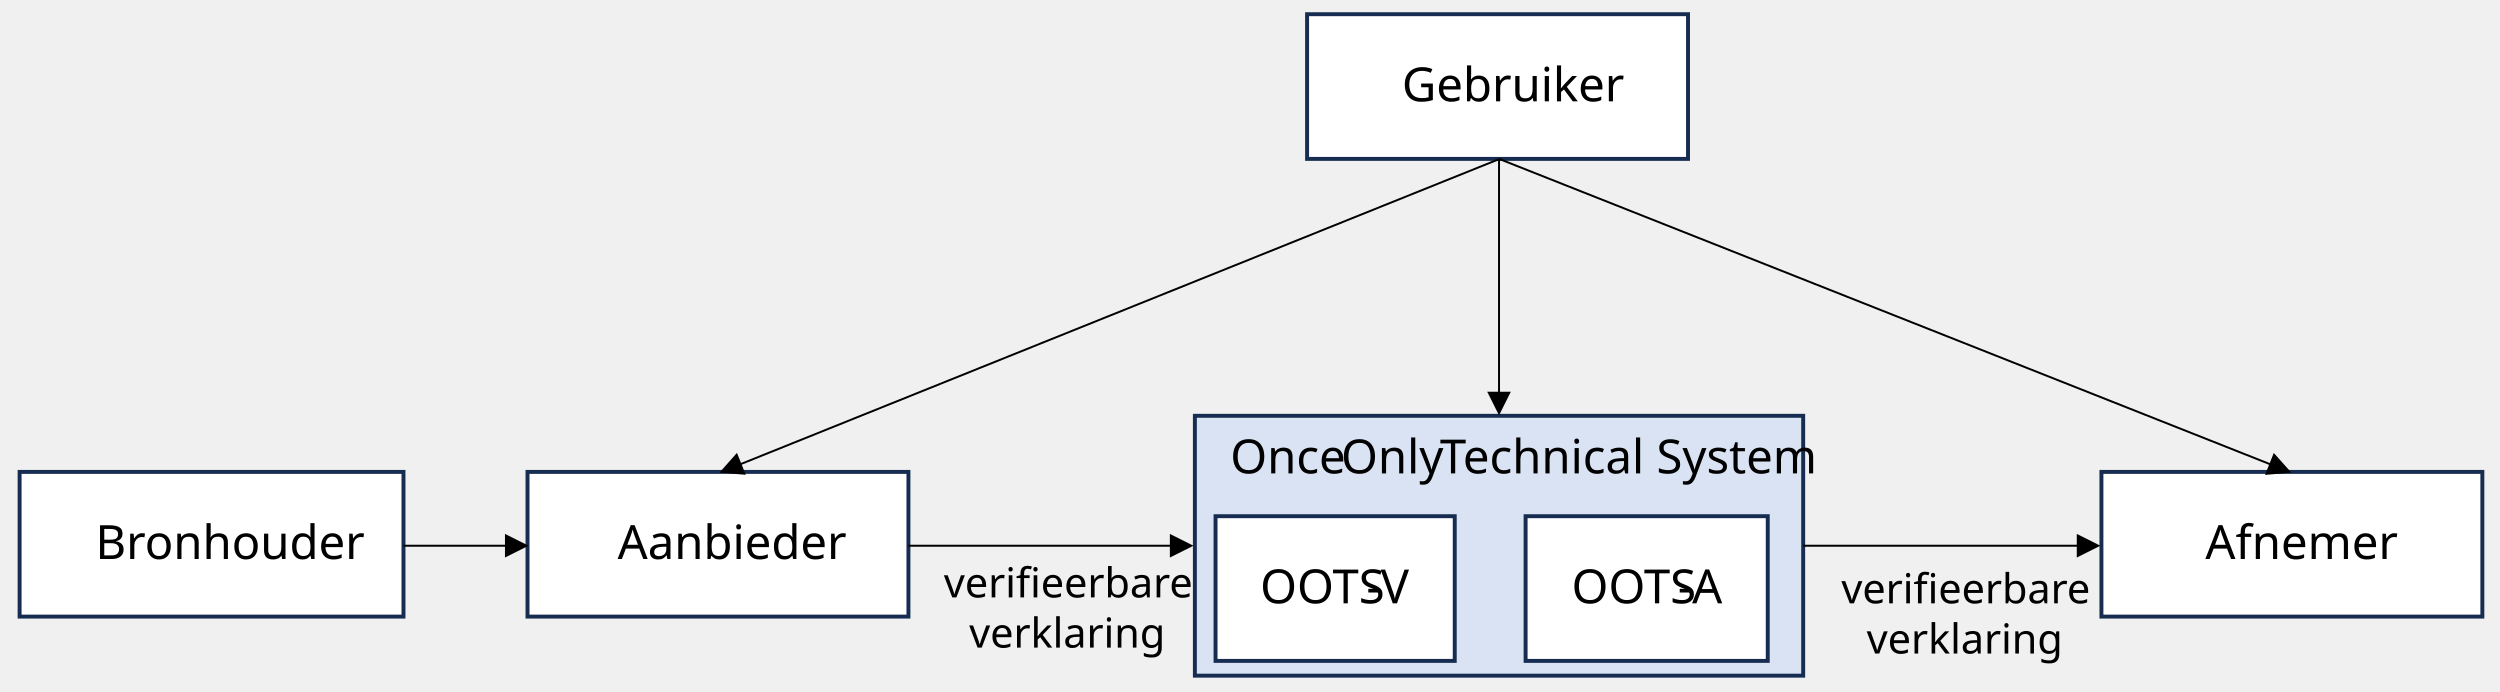
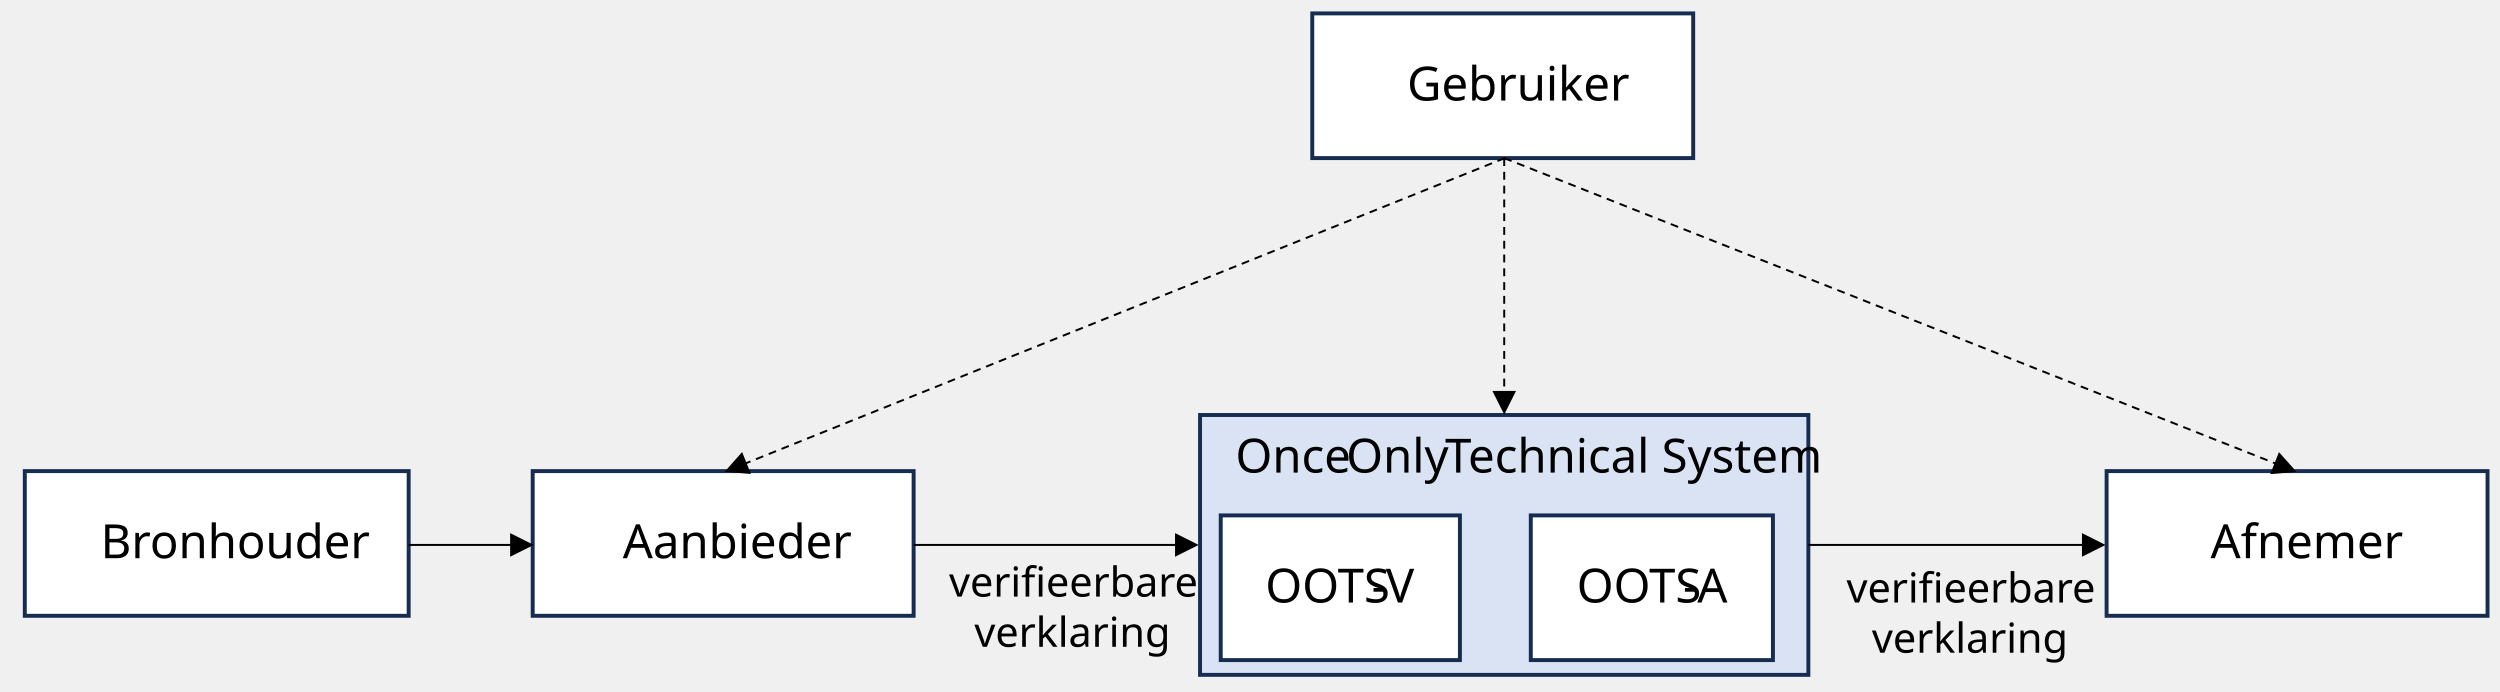
<svg xmlns="http://www.w3.org/2000/svg" width="224mm" height="62mm" viewBox="0 0 224 62" version="1.1" id="svg1">
  <defs id="defs1" />
  <g id="layer1">
-     <g transform="matrix(0.2645833,0,0,0.2645833,-78.27997,-25.05389)" id="g17">
+     <g transform="matrix(0.2645833,0,0,0.2645833,-77.81563,-25.12556)" id="g17">
      <rect x="302.5" y="254.5" width="130" height="49" stroke="#172c51" stroke-width="1.333" stroke-miterlimit="8" fill="#ffffff" id="rect1" />
      <text font-family="Calibri, Calibri_MSFontService, sans-serif" font-weight="400" font-size="16px" transform="translate(328.188,284)" id="text1">Bronhouder</text>
      <rect x="474.5" y="254.5" width="129" height="49" stroke="#172c51" stroke-width="1.333" stroke-miterlimit="8" fill="#ffffff" id="rect2" />
      <text font-family="Calibri, Calibri_MSFontService, sans-serif" font-weight="400" font-size="16px" transform="translate(505,284)" id="text2">Aanbieder</text>
      <rect x="700.5" y="235.5" width="206" height="88" stroke="#172c51" stroke-width="1.333" stroke-miterlimit="8" fill="#dae3f3" id="rect3" />
      <text font-family="Calibri, Calibri_MSFontService, sans-serif" font-weight="400" font-size="16px" transform="translate(712.488,255)" id="text3">Once</text>
      <text font-family="Calibri, Calibri_MSFontService, sans-serif" font-weight="400" font-size="16px" transform="translate(749.988,255)" id="text4">Only</text>
      <text font-family="Calibri, Calibri_MSFontService, sans-serif" font-weight="400" font-size="16px" transform="translate(783.488,255)" id="text5">Technical System</text>
      <path d="m 432.5,279.167 h 35.699 v 0.666 H 432.5 Z m 34.366,-3.667 8,4 -8,4 z" id="path5" />
      <path d="m 603.5,279.167 h 89.861 v 0.666 H 603.5 Z m 88.528,-3.667 8,4 -8,4 z" id="path6" />
      <rect x="1007.5" y="254.5" width="129" height="49" stroke="#172c51" stroke-width="1.333" stroke-miterlimit="8" fill="#ffffff" id="rect6" />
      <text font-family="Calibri, Calibri_MSFontService, sans-serif" font-weight="400" font-size="16px" transform="translate(1042.69,284)" id="text6">Afnemer</text>
      <rect x="738.5" y="99.5" width="129" height="49" stroke="#172c51" stroke-width="1.333" stroke-miterlimit="8" fill="#ffffff" id="rect7" />
      <text font-family="Calibri, Calibri_MSFontService, sans-serif" font-weight="400" font-size="16px" transform="translate(770.621,129)" id="text7">Gebruiker</text>
      <path d="m 906.5,279.167 h 93.99 v 0.666 H 906.5 Z m 92.653,-3.667 7.997,4 -7.997,4 z" id="path7" />
-       <path d="m 803.833,148.5 v 80.183 h -0.666 V 148.5 Z m 3.667,78.85 -4,8 -4,-8 z" id="path8" />
+       <path d="m 803.833,148.5 v 2.667 h -0.666 V 148.5 Z m 0,4.667 v 2.666 h -0.666 v -2.666 z m 0,4.666 v 2.667 h -0.666 v -2.667 z m 0,4.667 v 2.667 h -0.666 V 162.5 Z m 0,4.667 v 2.666 h -0.666 v -2.666 z m 0,4.666 v 2.667 h -0.666 v -2.667 z m 0,4.667 v 2.667 h -0.666 V 176.5 Z m 0,4.667 v 2.666 h -0.666 v -2.666 z m 0,4.666 v 2.667 h -0.666 v -2.667 z m 0,4.667 v 2.667 h -0.666 V 190.5 Z m 0,4.667 v 2.666 h -0.666 v -2.666 z m 0,4.666 v 2.667 h -0.666 v -2.667 z m 0,4.667 v 2.667 h -0.666 V 204.5 Z m 0,4.667 v 2.666 h -0.666 v -2.666 z m 0,4.666 v 2.667 h -0.666 v -2.667 z m 0,4.667 v 2.667 h -0.666 V 218.5 Z m 0,4.667 v 2.666 h -0.666 v -2.666 z m 0,4.666 v 0.85 h -0.666 v -0.85 z m 3.667,-0.483 -4,8 -4,-8 z" id="path8" />
      <text font-family="Calibri, Calibri_MSFontService, sans-serif" font-weight="400" font-size="14px" transform="translate(615.494,297)" id="text8">verifieerbare</text>
      <text font-family="Calibri, Calibri_MSFontService, sans-serif" font-weight="400" font-size="14px" transform="translate(624.074,314)" id="text9">verklaring</text>
      <text font-family="Calibri, Calibri_MSFontService, sans-serif" font-weight="400" font-size="14px" transform="translate(919.436,299)" id="text10">verifieerbare</text>
      <text font-family="Calibri, Calibri_MSFontService, sans-serif" font-weight="400" font-size="14px" transform="translate(928.016,316)" id="text11">verklaring</text>
-       <path d="m 803.623,148.19 262.127,103.792 -0.25,0.62 L 803.377,148.81 Z m 262.237,99.892 5.96,6.665 -8.91,0.773 z" id="path11" />
-       <path d="M 0.124,-0.309 258.137,103.45 257.888,104.068 -0.124,0.309 Z M 258.268,99.551 l 5.93,6.696 -8.915,0.726 z" transform="matrix(-1,0,0,1,803.698,148.5)" id="path12" />
+       <path d="m 803.623,148.19 2.479,0.982 -0.245,0.62 -2.48,-0.982 z m 4.339,1.718 2.479,0.982 -0.245,0.62 -2.48,-0.982 z m 4.339,1.718 2.479,0.982 -0.245,0.62 -2.48,-0.982 z m 4.338,1.718 2.48,0.982 -0.246,0.62 -2.479,-0.982 z m 4.339,1.718 2.48,0.982 -0.246,0.62 -2.479,-0.982 z m 4.339,1.718 2.48,0.982 -0.246,0.62 -2.479,-0.982 z m 4.339,1.718 2.48,0.982 -0.246,0.62 -2.479,-0.982 z m 4.339,1.718 2.479,0.982 -0.245,0.62 -2.479,-0.982 z m 4.339,1.719 2.479,0.981 -0.245,0.62 -2.479,-0.982 z m 4.339,1.718 2.479,0.981 -0.245,0.62 -2.48,-0.982 z m 4.339,1.718 2.479,0.981 -0.245,0.62 -2.48,-0.982 z m 4.339,1.718 2.479,0.981 -0.245,0.62 -2.48,-0.981 z m 4.339,1.718 2.479,0.981 -0.245,0.62 -2.48,-0.981 z m 4.339,1.718 2.479,0.982 -0.246,0.619 -2.479,-0.981 z m 4.338,1.718 2.48,0.982 -0.246,0.619 -2.479,-0.981 z m 4.339,1.718 2.48,0.982 -0.246,0.619 -2.479,-0.981 z m 4.339,1.718 2.48,0.982 -0.246,0.62 -2.479,-0.982 z m 4.339,1.718 2.479,0.982 -0.245,0.62 -2.479,-0.982 z m 4.339,1.718 2.479,0.982 -0.245,0.62 -2.479,-0.982 z m 4.339,1.718 2.479,0.982 -0.245,0.62 -2.48,-0.982 z m 4.339,1.718 2.479,0.982 -0.245,0.62 -2.48,-0.982 z m 4.339,1.718 2.479,0.982 -0.245,0.62 -2.48,-0.982 z m 4.339,1.718 2.479,0.982 -0.246,0.62 -2.479,-0.982 z m 4.338,1.718 2.48,0.982 -0.246,0.62 -2.479,-0.982 z m 4.339,1.718 2.48,0.982 -0.246,0.62 -2.479,-0.982 z m 4.339,1.718 2.48,0.982 -0.246,0.62 -2.479,-0.982 z m 4.339,1.719 2.48,0.981 -0.246,0.62 -2.479,-0.982 z m 4.339,1.718 2.479,0.981 -0.245,0.62 -2.479,-0.982 z m 4.339,1.718 2.479,0.981 -0.245,0.62 -2.479,-0.982 z m 4.339,1.718 2.479,0.981 -0.245,0.62 -2.48,-0.981 z m 4.339,1.718 2.479,0.981 -0.245,0.62 -2.48,-0.981 z m 4.339,1.718 2.479,0.982 -0.245,0.619 -2.48,-0.981 z m 4.339,1.718 2.479,0.982 -0.245,0.619 -2.48,-0.981 z m 4.338,1.718 2.48,0.982 -0.246,0.619 -2.479,-0.981 z m 4.339,1.718 2.48,0.982 -0.246,0.62 -2.479,-0.982 z m 4.339,1.718 2.48,0.982 -0.246,0.62 -2.479,-0.982 z m 4.339,1.718 2.48,0.982 -0.246,0.62 -2.479,-0.982 z m 4.339,1.718 2.479,0.982 -0.245,0.62 -2.479,-0.982 z m 4.339,1.718 2.479,0.982 -0.245,0.62 -2.48,-0.982 z m 4.339,1.718 2.479,0.982 -0.245,0.62 -2.48,-0.982 z m 4.339,1.718 2.479,0.982 -0.245,0.62 -2.48,-0.982 z m 4.339,1.718 2.479,0.982 -0.245,0.62 -2.48,-0.982 z m 4.339,1.718 2.479,0.982 -0.246,0.62 -2.479,-0.982 z m 4.338,1.718 2.48,0.982 -0.246,0.62 -2.479,-0.982 z m 4.339,1.718 2.48,0.982 -0.246,0.62 -2.479,-0.982 z m 4.339,1.719 2.477,0.981 -0.24,0.62 -2.482,-0.982 z m 4.337,1.718 2.48,0.981 -0.24,0.62 -2.48,-0.982 z m 4.34,1.718 2.48,0.981 -0.24,0.62 -2.48,-0.982 z m 4.34,1.718 2.48,0.981 -0.25,0.62 -2.48,-0.982 z m 4.34,1.718 2.48,0.981 -0.25,0.62 -2.48,-0.981 z m 4.34,1.718 2.48,0.982 -0.25,0.619 -2.48,-0.981 z m 4.34,1.718 2.48,0.982 -0.25,0.619 -2.48,-0.981 z m 4.34,1.718 2.47,0.982 -0.24,0.619 -2.48,-0.981 z m 4.33,1.718 2.48,0.982 -0.24,0.62 -2.48,-0.982 z m 4.34,1.718 2.48,0.982 -0.24,0.62 -2.48,-0.982 z m 4.34,1.718 2.48,0.982 -0.24,0.62 -2.48,-0.982 z m 4.34,1.718 2.48,0.982 -0.24,0.62 -2.48,-0.982 z m 4.34,1.718 2.48,0.982 -0.25,0.62 -2.48,-0.982 z m 4.34,1.718 2.48,0.982 -0.25,0.62 -2.48,-0.982 z m 4.34,1.718 2.48,0.982 -0.25,0.62 -2.48,-0.982 z m 4.34,1.718 1.79,0.709 -0.25,0.62 -1.79,-0.709 z m 1.9,-3.191 5.96,6.665 -8.91,0.773 z" id="path11" />
+       <path d="M 0.124,-0.309 2.598,0.686 2.35,1.304 -0.124,0.309 Z M 4.454,1.432 6.928,2.427 6.679,3.045 4.205,2.05 Z M 8.784,3.173 11.258,4.168 11.009,4.787 8.535,3.792 Z M 13.113,4.914 15.588,5.909 15.339,6.528 12.865,5.533 Z m 4.33,1.741 2.474,0.995 -0.249,0.619 -2.474,-0.995 z m 4.33,1.741 2.474,0.995 -0.249,0.619 -2.474,-0.995 z m 4.33,1.741 2.474,0.995 -0.249,0.619 -2.474,-0.995 z m 4.33,1.741 2.474,0.995 -0.249,0.619 -2.474,-0.995 z m 4.33,1.741 2.474,0.995 -0.249,0.619 -2.474,-0.995 z m 4.33,1.741 2.474,0.995 -0.249,0.619 -2.474,-0.995 z m 4.33,1.741 2.474,0.995 -0.249,0.619 -2.474,-0.995 z m 4.33,1.741 2.474,0.995 -0.249,0.619 -2.474,-0.995 z m 4.33,1.741 2.474,0.995 -0.249,0.619 -2.474,-0.995 z m 4.33,1.741 2.474,0.995 -0.249,0.619 -2.474,-0.995 z m 4.33,1.741 2.474,0.995 -0.249,0.619 -2.474,-0.995 z m 4.33,1.741 2.474,0.995 -0.249,0.619 -2.474,-0.995 z m 4.33,1.741 2.474,0.995 -0.249,0.619 -2.474,-0.995 z m 4.33,1.741 2.474,0.995 -0.249,0.619 -2.474,-0.995 z m 4.33,1.741 2.474,0.995 -0.249,0.619 -2.474,-0.995 z m 4.33,1.741 2.474,0.995 -0.249,0.619 -2.474,-0.995 z m 4.33,1.741 2.474,0.995 -0.249,0.619 -2.474,-0.995 z m 4.33,1.741 2.474,0.995 -0.249,0.619 -2.474,-0.995 z m 4.33,1.741 2.474,0.995 -0.249,0.619 -2.474,-0.995 z m 4.33,1.741 2.474,0.995 -0.249,0.619 -2.474,-0.995 z m 4.33,1.741 2.474,0.995 -0.249,0.619 -2.474,-0.995 z m 4.329,1.741 2.474,0.995 -0.248,0.619 -2.474,-0.995 z m 4.33,1.741 2.474,0.995 -0.249,0.619 -2.474,-0.995 z m 4.33,1.741 2.474,0.995 -0.249,0.619 -2.474,-0.995 z m 4.329,1.741 2.474,0.995 -0.248,0.619 -2.474,-0.995 z m 4.33,1.741 2.474,0.995 -0.249,0.619 -2.474,-0.995 z m 4.33,1.741 2.474,0.995 -0.249,0.619 -2.474,-0.995 z m 4.329,1.741 2.475,0.995 -0.249,0.619 -2.474,-0.995 z m 4.33,1.741 2.474,0.995 -0.249,0.619 -2.474,-0.995 z m 4.33,1.741 2.474,0.995 -0.249,0.619 -2.474,-0.995 z m 4.329,1.741 2.475,0.995 -0.249,0.619 -2.474,-0.995 z m 4.33,1.741 2.474,0.995 -0.249,0.619 -2.474,-0.995 z m 4.33,1.741 2.474,0.995 -0.249,0.619 -2.474,-0.995 z m 4.329,1.741 2.475,0.995 -0.249,0.619 -2.474,-0.995 z m 4.33,1.741 2.474,0.995 -0.248,0.619 -2.475,-0.995 z m 4.33,1.741 2.474,0.995 -0.249,0.619 -2.474,-0.995 z m 4.329,1.741 2.475,0.995 -0.249,0.619 -2.474,-0.995 z m 4.33,1.741 2.474,0.995 -0.248,0.619 -2.475,-0.995 z m 4.33,1.741 2.474,0.995 -0.249,0.619 -2.474,-0.995 z m 4.33,1.741 2.474,0.995 -0.249,0.619 -2.474,-0.995 z m 4.329,1.741 2.474,0.995 -0.248,0.619 -2.475,-0.995 z m 4.33,1.741 2.474,0.995 -0.249,0.619 -2.474,-0.995 z m 4.33,1.741 2.474,0.995 -0.249,0.619 -2.474,-0.995 z m 4.329,1.741 2.474,0.995 -0.248,0.619 -2.475,-0.995 z m 4.33,1.741 2.474,0.995 -0.249,0.619 -2.474,-0.995 z m 4.33,1.741 2.474,0.995 -0.249,0.619 -2.474,-0.995 z m 4.329,1.741 2.474,0.995 -0.248,0.619 -2.474,-0.995 z m 4.33,1.741 2.474,0.995 -0.249,0.619 -2.474,-0.995 z m 4.33,1.741 2.474,0.995 -0.249,0.619 -2.474,-0.995 z m 4.329,1.741 2.474,0.995 -0.248,0.619 -2.474,-0.995 z m 4.33,1.741 2.474,0.995 -0.249,0.619 -2.474,-0.995 z m 4.33,1.741 2.474,0.995 -0.249,0.619 -2.474,-0.995 z m 4.329,1.741 2.474,0.995 -0.248,0.619 -2.474,-0.995 z m 4.33,1.741 2.474,0.995 -0.249,0.619 -2.474,-0.995 z m 4.33,1.741 2.474,0.995 -0.249,0.619 -2.474,-0.995 z m 4.329,1.742 2.474,0.995 -0.248,0.618 -2.474,-0.995 z m 2.693,-2.869 5.93,6.696 -8.915,0.726 z" transform="matrix(-1,0,0,1,803.698,148.5)" id="path12" />
      <rect x="707.5" y="269.5" width="81" height="49" stroke="#172c51" stroke-width="1.333" stroke-miterlimit="8" fill="#ffffff" id="rect12" />
      <text font-family="Calibri, Calibri_MSFontService, sans-serif" font-weight="400" font-size="16px" transform="translate(722.6,299)" id="text12">OOTS</text>
      <text font-family="Calibri, Calibri_MSFontService, sans-serif" font-weight="400" font-size="16px" transform="translate(758.594,299)" id="text13">-</text>
      <text font-family="Calibri, Calibri_MSFontService, sans-serif" font-weight="400" font-size="16px" transform="translate(763.427,299)" id="text14">V</text>
      <rect x="812.5" y="269.5" width="82" height="49" stroke="#172c51" stroke-width="1.333" stroke-miterlimit="8" fill="#ffffff" id="rect14" />
      <text font-family="Calibri, Calibri_MSFontService, sans-serif" font-weight="400" font-size="16px" transform="translate(828.06,299)" id="text15">OOTS</text>
      <text font-family="Calibri, Calibri_MSFontService, sans-serif" font-weight="400" font-size="16px" transform="translate(864.053,299)" id="text16">-</text>
      <text font-family="Calibri, Calibri_MSFontService, sans-serif" font-weight="400" font-size="16px" transform="translate(868.887,299)" id="text17">A</text>
    </g>
  </g>
</svg>
